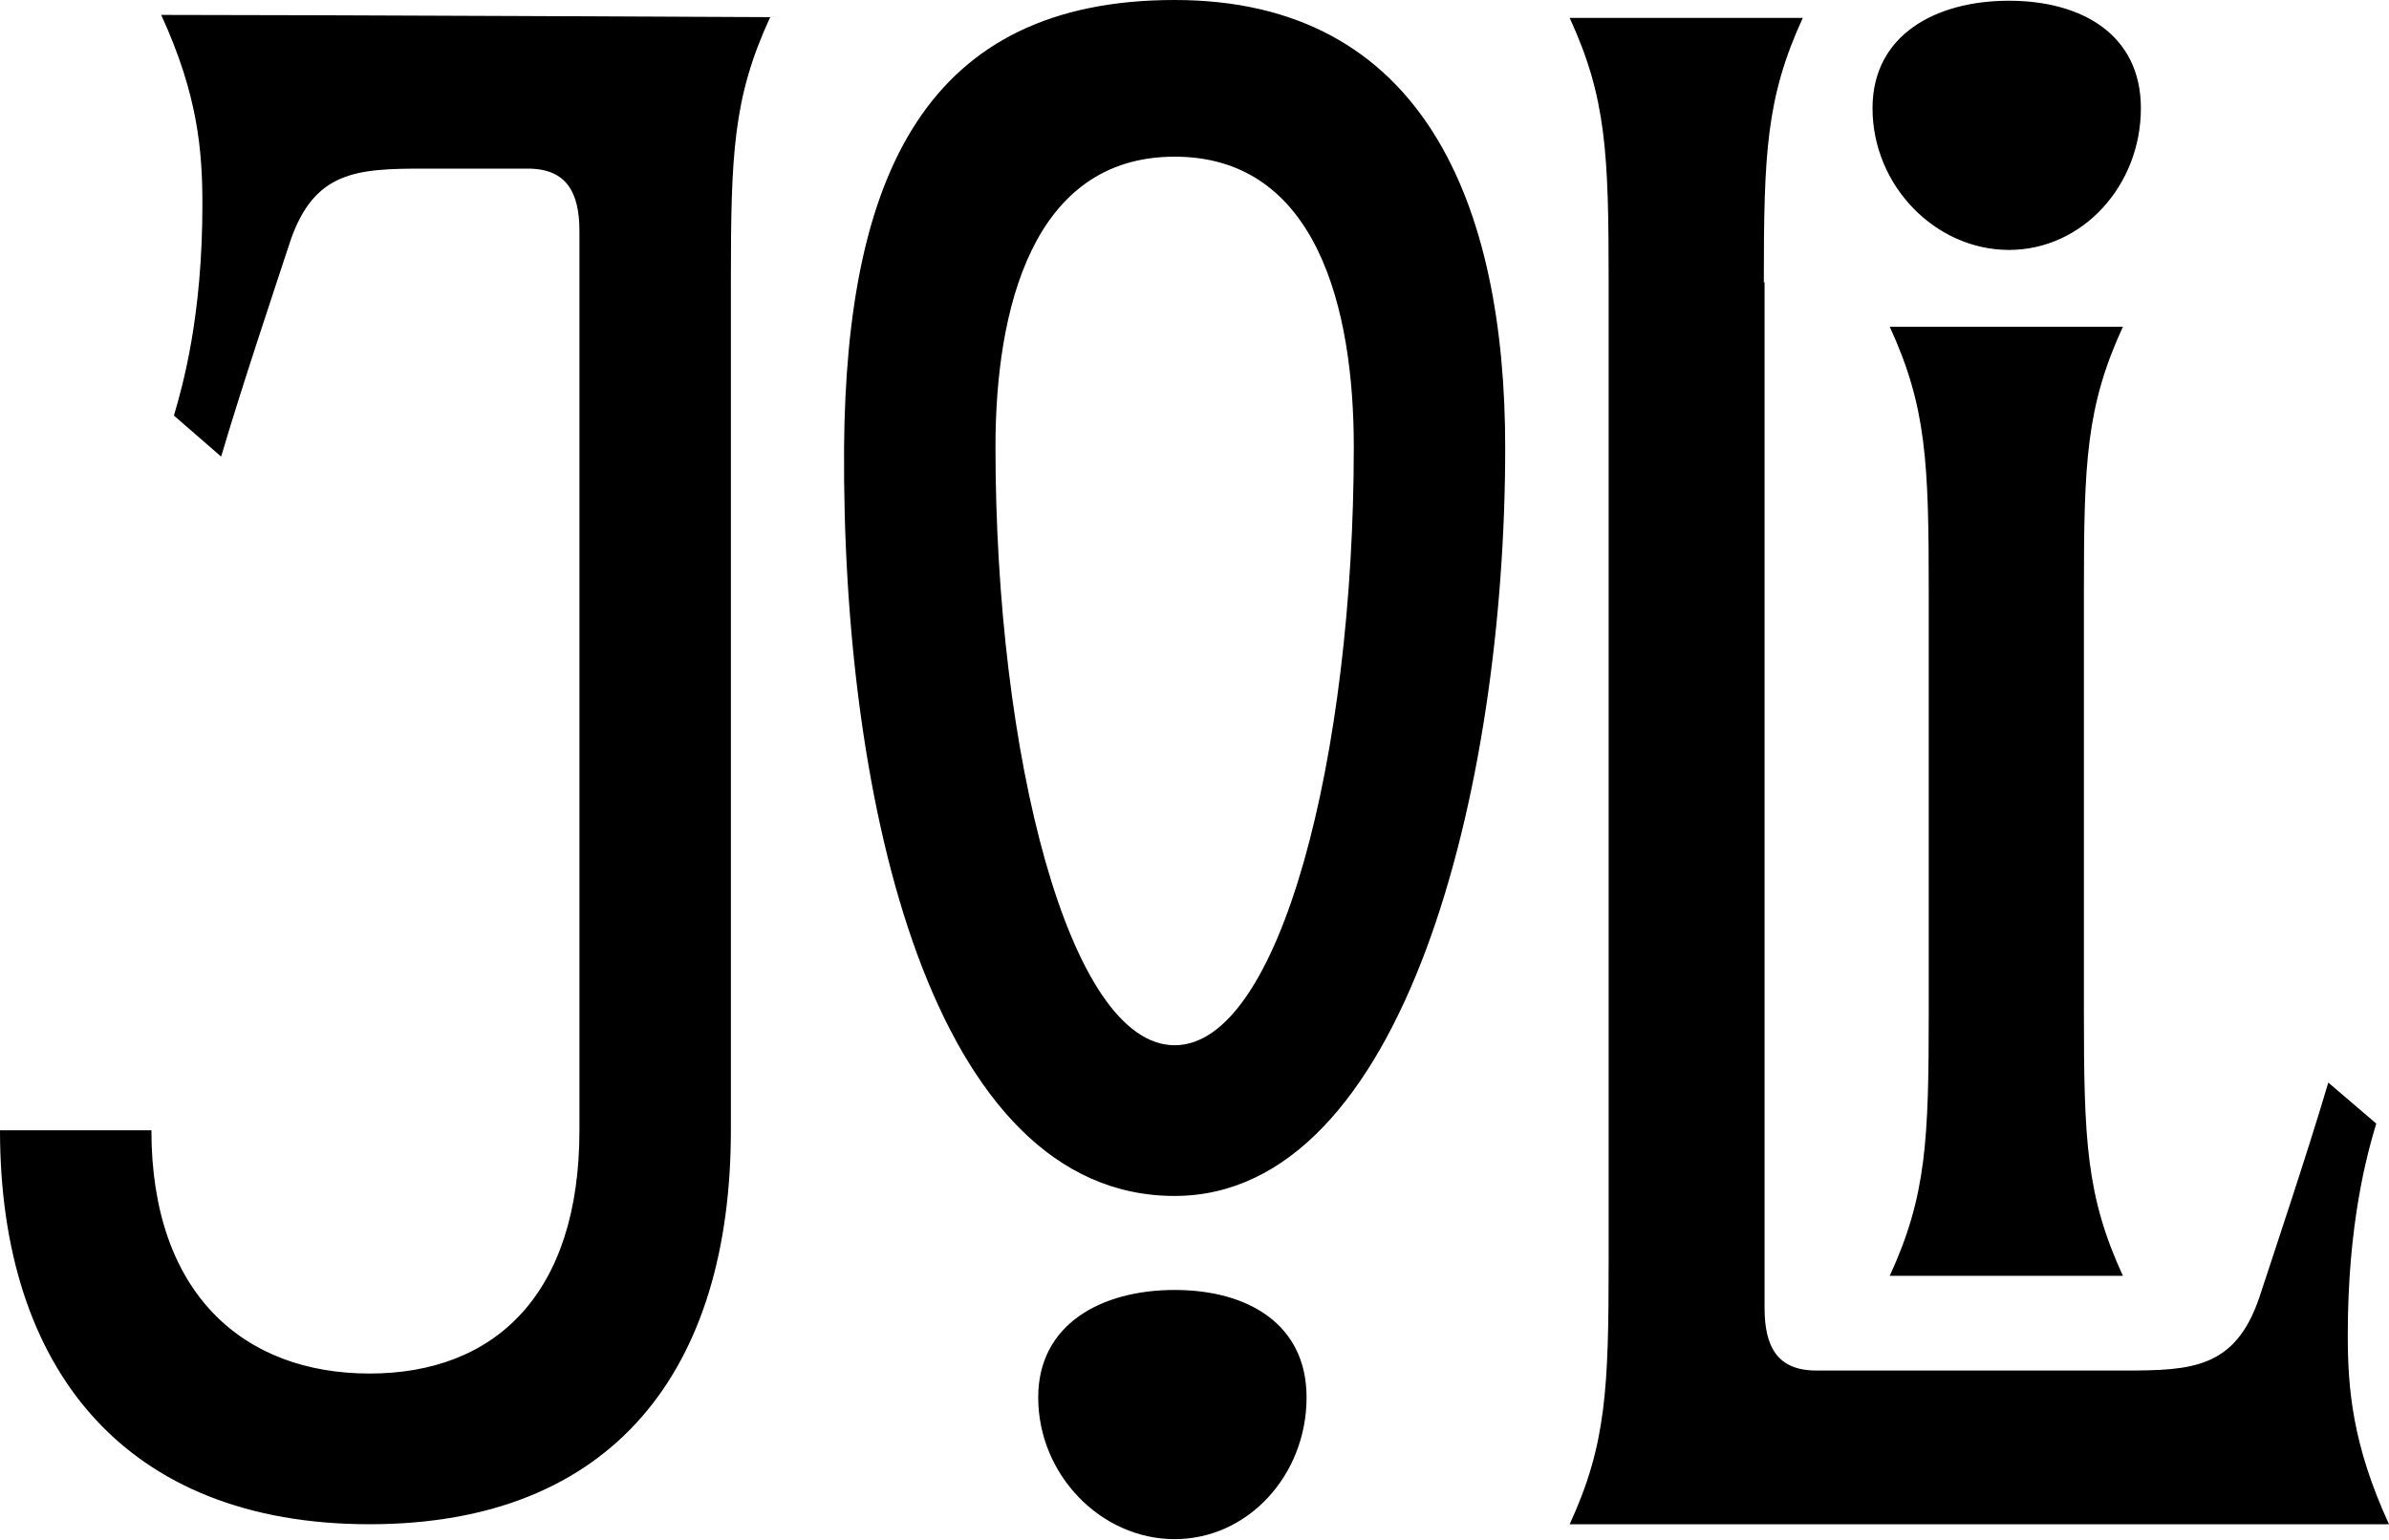
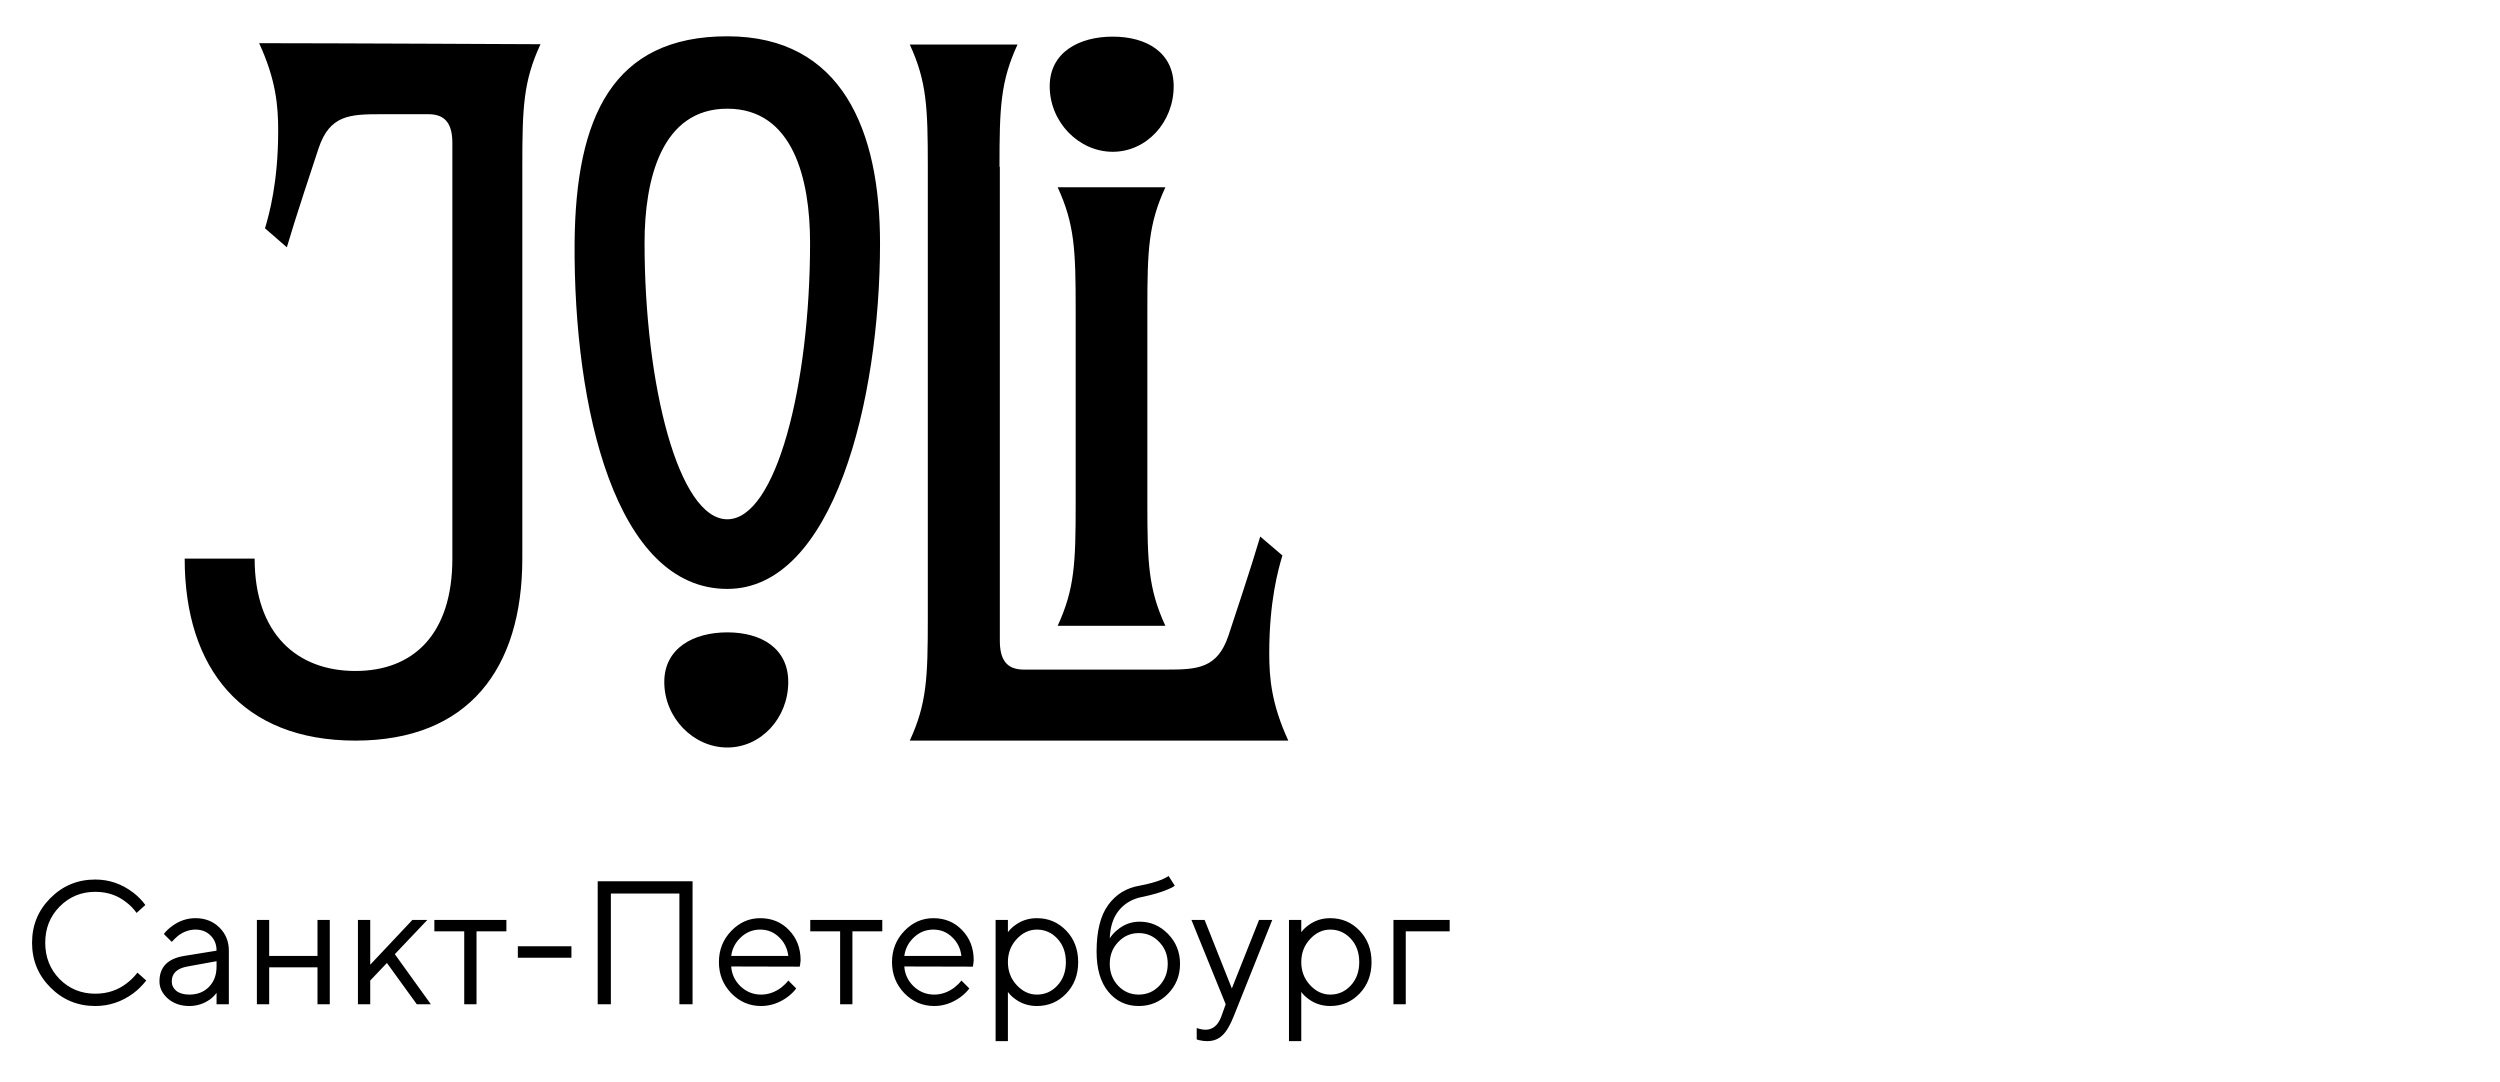
- <svg xmlns="http://www.w3.org/2000/svg" width="90" height="58" viewBox="0 0 90 58" fill="none">
-   <path d="M75.683 9.418C72.915 9.418 70.543 7 70.543 4.077C70.543 1.321 72.915 0.028 75.683 0.028C78.45 0.028 80.653 1.321 80.653 4.077C80.653 7 78.45 9.418 75.683 9.418ZM29.03 0.647C29.03 0.647 11.861 0.562 6.072 0.562C7.455 3.571 7.625 5.679 7.625 7.703C7.625 11.921 6.89 14.507 6.552 15.66L8.331 17.206C9.065 14.704 10.449 10.571 10.929 9.109C11.832 6.438 13.442 6.354 15.984 6.354H19.881C21.349 6.354 21.829 7.254 21.829 8.715V42.593C21.829 48.75 18.666 51.759 13.922 51.759C9.178 51.759 5.704 48.75 5.704 42.593H0C0 51.59 4.716 57.438 13.922 57.438C23.128 57.438 27.534 51.59 27.534 42.593V10.655C27.534 5.792 27.619 3.683 29.002 0.675L29.03 0.647ZM44.252 58C41.484 58 39.112 55.582 39.112 52.658C39.112 49.903 41.484 48.61 44.252 48.61C47.019 48.61 49.222 49.903 49.222 52.658C49.222 55.582 47.019 58 44.252 58ZM71.192 12.314H79.975C78.591 15.322 78.506 17.431 78.506 22.295V38.095C78.506 42.959 78.591 45.067 79.975 48.076H71.192C72.576 45.067 72.661 42.959 72.661 38.095V22.295C72.661 17.431 72.576 15.322 71.192 12.314ZM66.476 10.627V49.285C66.476 50.746 66.956 51.646 68.425 51.646H80.06C82.573 51.646 84.211 51.562 85.115 48.891C85.595 47.429 86.978 43.296 87.713 40.794L89.52 42.34C89.181 43.465 88.447 46.08 88.447 50.297C88.447 52.321 88.616 54.429 90 57.438H59.134C60.518 54.429 60.602 52.321 60.602 47.457V10.655C60.602 5.792 60.518 3.683 59.134 0.675H67.916C66.533 3.683 66.448 5.792 66.448 10.655L66.476 10.627ZM44.252 0C53.627 0 56.705 7.703 56.705 16.869C56.705 29.745 52.893 45.067 44.252 45.067C35.13 45.067 31.713 30.307 31.798 16.869C31.883 6.579 34.904 0 44.252 0ZM44.252 39.388C48.233 39.388 51.001 28.452 51.001 16.84C51.001 11.639 49.617 5.904 44.252 5.904C38.886 5.904 37.502 11.668 37.502 16.84C37.502 28.424 40.27 39.388 44.252 39.388Z" fill="#000" />
+ <svg xmlns="http://www.w3.org/2000/svg" width="185" height="80" viewBox="0 0 185 80" fill="none">
+   <path d="M82.342 11.232C79.83 11.232 77.678 9.038 77.678 6.385C77.678 3.885 79.83 2.711 82.342 2.711C84.853 2.711 86.852 3.885 86.852 6.385C86.852 9.038 84.853 11.232 82.342 11.232ZM40.009 3.272C40.009 3.272 24.429 3.196 19.176 3.196C20.431 5.925 20.585 7.839 20.585 9.676C20.585 13.502 19.919 15.849 19.611 16.895L21.226 18.299C21.892 16.028 23.148 12.278 23.583 10.951C24.403 8.528 25.864 8.451 28.17 8.451H31.706C33.039 8.451 33.475 9.267 33.475 10.594V41.335C33.475 46.922 30.605 49.652 26.3 49.652C21.995 49.652 18.843 46.922 18.843 41.335H13.666C13.666 49.499 17.946 54.805 26.3 54.805C34.653 54.805 38.651 49.499 38.651 41.335V12.354C38.651 7.941 38.728 6.028 39.983 3.298L40.009 3.272ZM53.821 55.315C51.31 55.315 49.157 53.121 49.157 50.468C49.157 47.968 51.31 46.795 53.821 46.795C56.332 46.795 58.331 47.968 58.331 50.468C58.331 53.121 56.332 55.315 53.821 55.315ZM78.267 13.86H86.237C84.981 16.589 84.904 18.503 84.904 22.916V37.253C84.904 41.667 84.981 43.58 86.237 46.31H78.267C79.523 43.58 79.6 41.667 79.6 37.253V22.916C79.6 18.503 79.523 16.589 78.267 13.86ZM73.988 12.329V47.407C73.988 48.733 74.424 49.55 75.756 49.55H86.314C88.594 49.55 90.08 49.473 90.9 47.05C91.336 45.723 92.592 41.973 93.258 39.703L94.898 41.106C94.59 42.126 93.924 44.499 93.924 48.325C93.924 50.162 94.078 52.075 95.334 54.805H67.325C68.581 52.075 68.658 50.162 68.658 45.749V12.354C68.658 7.941 68.581 6.028 67.325 3.298H75.295C74.039 6.028 73.962 7.941 73.962 12.354L73.988 12.329ZM53.821 2.686C62.328 2.686 65.122 9.676 65.122 17.992C65.122 29.677 61.662 43.58 53.821 43.58C45.544 43.58 42.443 30.187 42.52 17.992C42.597 8.655 45.339 2.686 53.821 2.686ZM53.821 38.427C57.434 38.427 59.945 28.503 59.945 17.967C59.945 13.247 58.69 8.043 53.821 8.043C48.952 8.043 47.697 13.273 47.697 17.967C47.697 28.477 50.208 38.427 53.821 38.427Z" fill="#000" />
+   <path d="M10.172 71.975L10.822 72.559C10.519 72.941 10.198 73.257 9.86 73.508C9.011 74.132 8.075 74.445 7.052 74.445C5.752 74.445 4.647 73.99 3.737 73.079C2.827 72.169 2.372 71.064 2.372 69.764C2.372 68.465 2.827 67.359 3.737 66.45C4.647 65.54 5.752 65.085 7.052 65.085C8.066 65.085 8.994 65.401 9.834 66.034C10.198 66.311 10.506 66.623 10.757 66.969L10.107 67.555C9.891 67.251 9.639 66.991 9.353 66.775C8.703 66.254 7.936 65.995 7.052 65.995C6.012 65.995 5.133 66.359 4.413 67.087C3.703 67.806 3.347 68.698 3.347 69.764C3.347 70.831 3.703 71.728 4.413 72.456C5.133 73.175 6.012 73.534 7.052 73.534C7.945 73.534 8.725 73.275 9.392 72.754C9.687 72.529 9.947 72.269 10.172 71.975ZM16.025 74.314V73.469C15.895 73.651 15.731 73.816 15.531 73.963C15.072 74.284 14.565 74.445 14.01 74.445C13.378 74.445 12.849 74.263 12.424 73.898C12.008 73.526 11.8 73.101 11.8 72.624C11.8 71.567 12.407 70.939 13.62 70.74L16.025 70.35C16.025 69.89 15.878 69.517 15.583 69.231C15.297 68.937 14.925 68.79 14.465 68.79C14.015 68.79 13.586 68.941 13.178 69.245C12.988 69.409 12.832 69.561 12.71 69.7L12.125 69.115C12.29 68.898 12.494 68.703 12.736 68.529C13.265 68.139 13.841 67.945 14.465 67.945C15.176 67.945 15.765 68.174 16.233 68.633C16.701 69.093 16.935 69.665 16.935 70.35V74.314H16.025ZM16.025 71.519V71.129L13.88 71.519C13.1 71.658 12.71 72.026 12.71 72.624C12.71 72.902 12.823 73.136 13.048 73.326C13.282 73.508 13.603 73.6 14.01 73.6C14.608 73.6 15.094 73.409 15.466 73.028C15.839 72.646 16.025 72.144 16.025 71.519ZM19.009 74.314V68.075H19.919V70.74H23.494V68.075H24.404V74.314H23.494V71.585H19.919V74.314H19.009ZM26.487 74.314V68.075H27.397V71.389L30.517 68.075H31.622L29.217 70.609L31.882 74.314H30.842L28.632 71.26L27.397 72.559V74.314H26.487ZM34.353 74.314V68.919H32.143V68.075H37.473V68.919H35.263V74.314H34.353ZM38.321 70.87V70.025H42.286V70.87H38.321ZM44.23 74.314V65.215H51.25V74.314H50.275V66.124H45.205V74.314H44.23ZM58.335 72.559L58.92 73.144C58.755 73.37 58.534 73.587 58.257 73.794C57.65 74.228 57.004 74.445 56.32 74.445C55.462 74.445 54.725 74.128 54.11 73.496C53.503 72.863 53.2 72.096 53.2 71.195C53.2 70.293 53.503 69.526 54.11 68.894C54.716 68.261 55.431 67.945 56.255 67.945C57.113 67.945 57.823 68.239 58.387 68.829C58.959 69.418 59.245 70.163 59.245 71.064C59.245 71.108 59.232 71.221 59.206 71.403L59.18 71.532L54.11 71.519C54.144 72.083 54.374 72.573 54.799 72.989C55.232 73.396 55.739 73.6 56.32 73.6C56.848 73.6 57.347 73.426 57.815 73.079C58.04 72.897 58.213 72.724 58.335 72.559ZM54.11 70.74H58.335C58.265 70.176 58.036 69.713 57.646 69.349C57.264 68.976 56.801 68.79 56.255 68.79C55.709 68.79 55.232 68.98 54.825 69.362C54.417 69.743 54.179 70.202 54.11 70.74ZM62.169 74.314V68.919H59.959V68.075H65.289V68.919H63.079V74.314H62.169ZM71.144 72.559L71.729 73.144C71.565 73.37 71.344 73.587 71.066 73.794C70.46 74.228 69.814 74.445 69.129 74.445C68.271 74.445 67.535 74.128 66.919 73.496C66.313 72.863 66.009 72.096 66.009 71.195C66.009 70.293 66.313 69.526 66.919 68.894C67.526 68.261 68.241 67.945 69.064 67.945C69.922 67.945 70.633 68.239 71.196 68.829C71.768 69.418 72.054 70.163 72.054 71.064C72.054 71.108 72.041 71.221 72.015 71.403L71.989 71.532L66.919 71.519C66.954 72.083 67.184 72.573 67.608 72.989C68.042 73.396 68.549 73.6 69.129 73.6C69.658 73.6 70.156 73.426 70.624 73.079C70.85 72.897 71.023 72.724 71.144 72.559ZM66.919 70.74H71.144C71.075 70.176 70.845 69.713 70.455 69.349C70.074 68.976 69.61 68.79 69.064 68.79C68.518 68.79 68.042 68.98 67.634 69.362C67.227 69.743 66.989 70.202 66.919 70.74ZM73.675 77.044V68.075H74.585V68.984C74.733 68.785 74.91 68.612 75.118 68.465C75.586 68.118 76.124 67.945 76.73 67.945C77.588 67.945 78.312 68.252 78.901 68.868C79.491 69.483 79.785 70.258 79.785 71.195C79.785 72.13 79.491 72.906 78.901 73.522C78.312 74.137 77.588 74.445 76.73 74.445C76.124 74.445 75.586 74.271 75.118 73.924C74.91 73.777 74.733 73.604 74.585 73.404V77.044H73.675ZM76.73 73.6C77.328 73.6 77.835 73.374 78.251 72.924C78.667 72.473 78.875 71.897 78.875 71.195C78.875 70.493 78.667 69.916 78.251 69.466C77.835 69.015 77.328 68.79 76.73 68.79C76.167 68.79 75.669 69.023 75.235 69.492C74.802 69.96 74.585 70.527 74.585 71.195C74.585 71.862 74.802 72.43 75.235 72.897C75.669 73.365 76.167 73.6 76.73 73.6ZM86.477 64.825L86.932 65.54C86.819 65.635 86.65 65.726 86.425 65.812C85.931 66.029 85.276 66.22 84.462 66.385C83.768 66.532 83.214 66.861 82.798 67.373C82.382 67.875 82.156 68.564 82.122 69.439C82.269 69.206 82.451 69.002 82.668 68.829C83.153 68.412 83.708 68.204 84.332 68.204C85.146 68.204 85.848 68.508 86.438 69.115C87.027 69.721 87.322 70.458 87.322 71.325C87.322 72.2 87.023 72.941 86.425 73.547C85.835 74.145 85.116 74.445 84.267 74.445C83.348 74.445 82.598 74.094 82.018 73.391C81.437 72.689 81.147 71.697 81.147 70.415C81.147 68.906 81.433 67.758 82.005 66.969C82.577 66.181 83.352 65.704 84.332 65.54C84.982 65.418 85.532 65.266 85.983 65.085C86.225 64.972 86.39 64.885 86.477 64.825ZM82.746 72.95C83.162 73.383 83.669 73.6 84.267 73.6C84.865 73.6 85.372 73.383 85.788 72.95C86.204 72.507 86.412 71.966 86.412 71.325C86.412 70.683 86.204 70.146 85.788 69.713C85.372 69.27 84.865 69.049 84.267 69.049C83.669 69.049 83.162 69.27 82.746 69.713C82.33 70.146 82.122 70.683 82.122 71.325C82.122 71.966 82.33 72.507 82.746 72.95ZM88.556 76.915V76.07C88.634 76.104 88.704 76.126 88.764 76.135C88.912 76.178 89.059 76.2 89.206 76.2C89.743 76.2 90.133 75.874 90.376 75.225L90.701 74.314L88.166 68.075H89.141L91.156 73.144L93.171 68.075H94.146L91.286 75.225C91.026 75.883 90.745 76.351 90.441 76.629C90.147 76.906 89.778 77.044 89.336 77.044C89.137 77.044 88.951 77.023 88.777 76.98C88.716 76.971 88.643 76.949 88.556 76.915ZM95.384 77.044V68.075H96.294V68.984C96.442 68.785 96.619 68.612 96.827 68.465C97.295 68.118 97.833 67.945 98.439 67.945C99.297 67.945 100.021 68.252 100.61 68.868C101.2 69.483 101.494 70.258 101.494 71.195C101.494 72.13 101.2 72.906 100.61 73.522C100.021 74.137 99.297 74.445 98.439 74.445C97.833 74.445 97.295 74.271 96.827 73.924C96.619 73.777 96.442 73.604 96.294 73.404V77.044H95.384ZM98.439 73.6C99.037 73.6 99.544 73.374 99.96 72.924C100.376 72.473 100.584 71.897 100.584 71.195C100.584 70.493 100.376 69.916 99.96 69.466C99.544 69.015 99.037 68.79 98.439 68.79C97.876 68.79 97.378 69.023 96.944 69.492C96.511 69.96 96.294 70.527 96.294 71.195C96.294 71.862 96.511 72.43 96.944 72.897C97.378 73.365 97.876 73.6 98.439 73.6ZM103.116 74.314V68.075H107.276V68.919H104.026V74.314H103.116Z" fill="#000" />
</svg>
